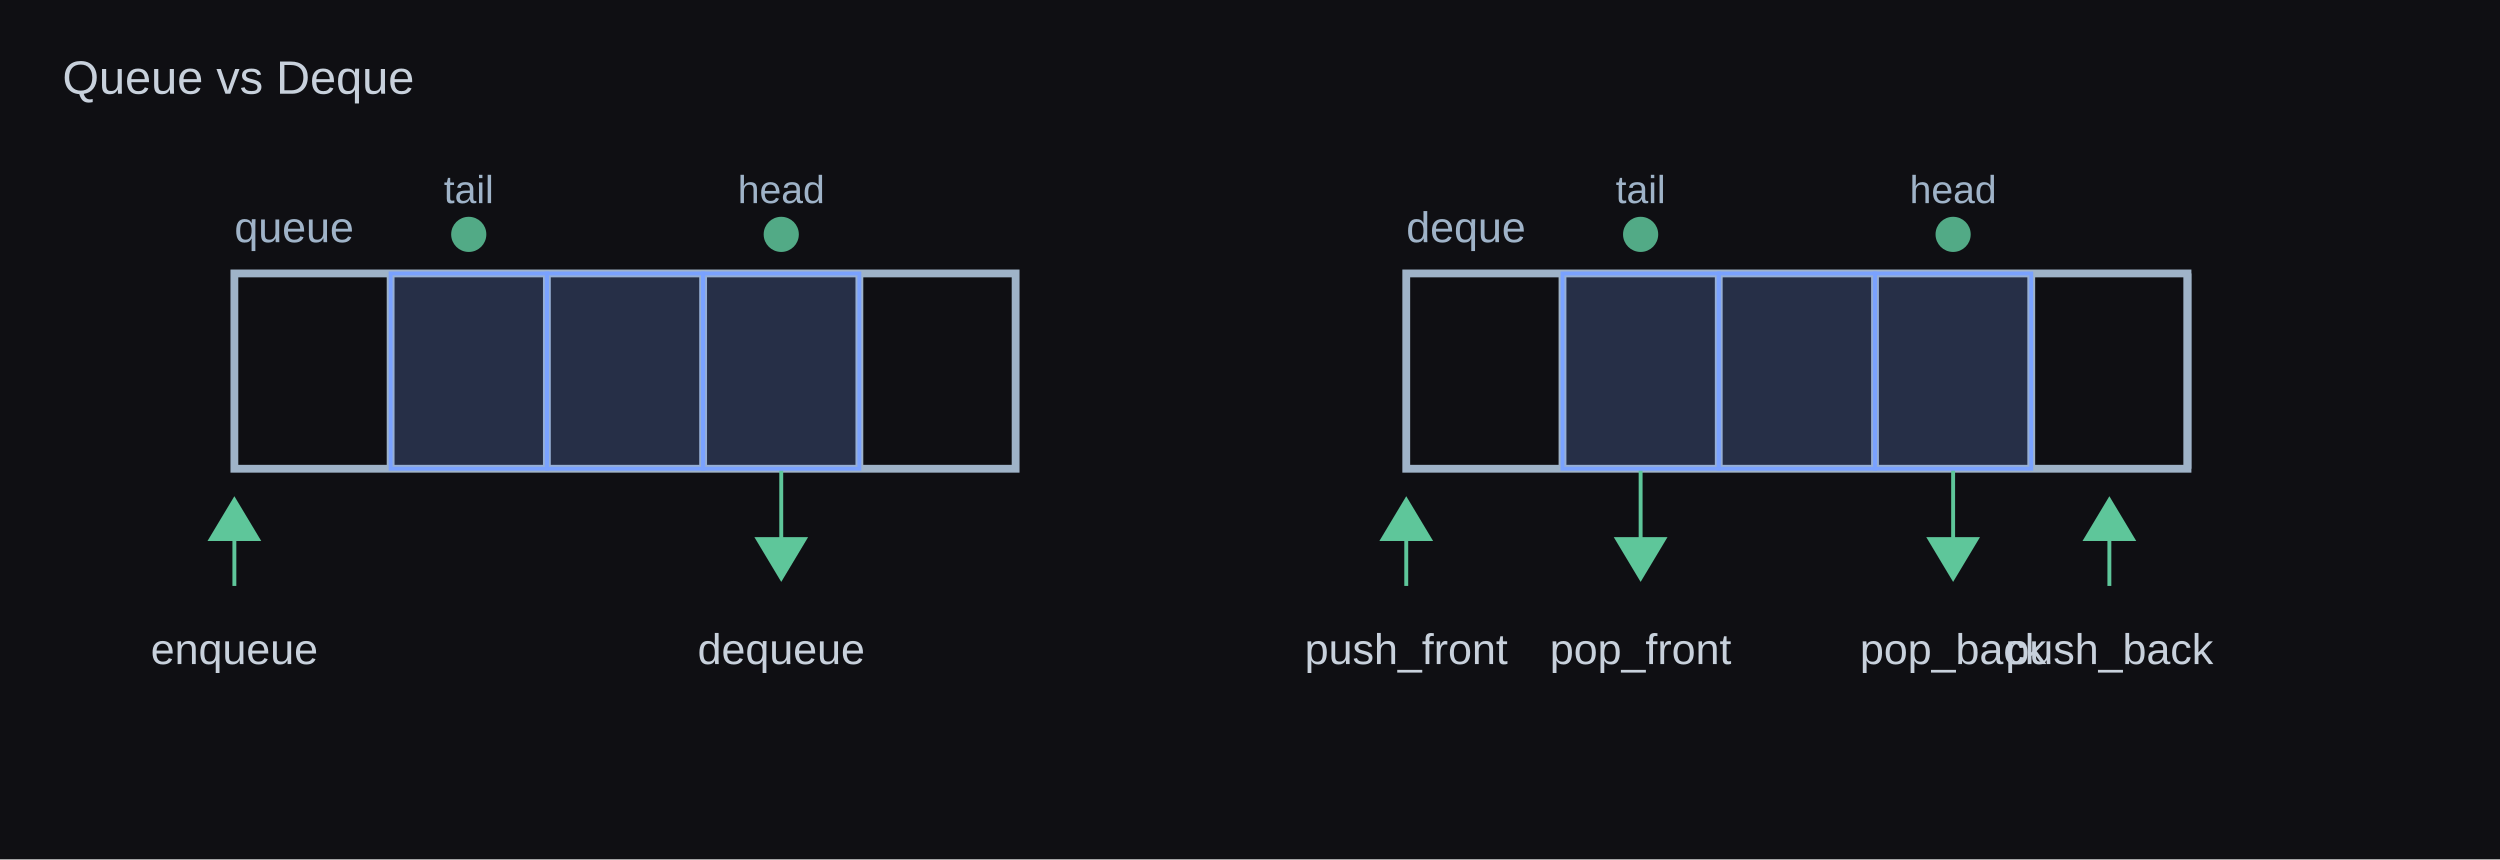
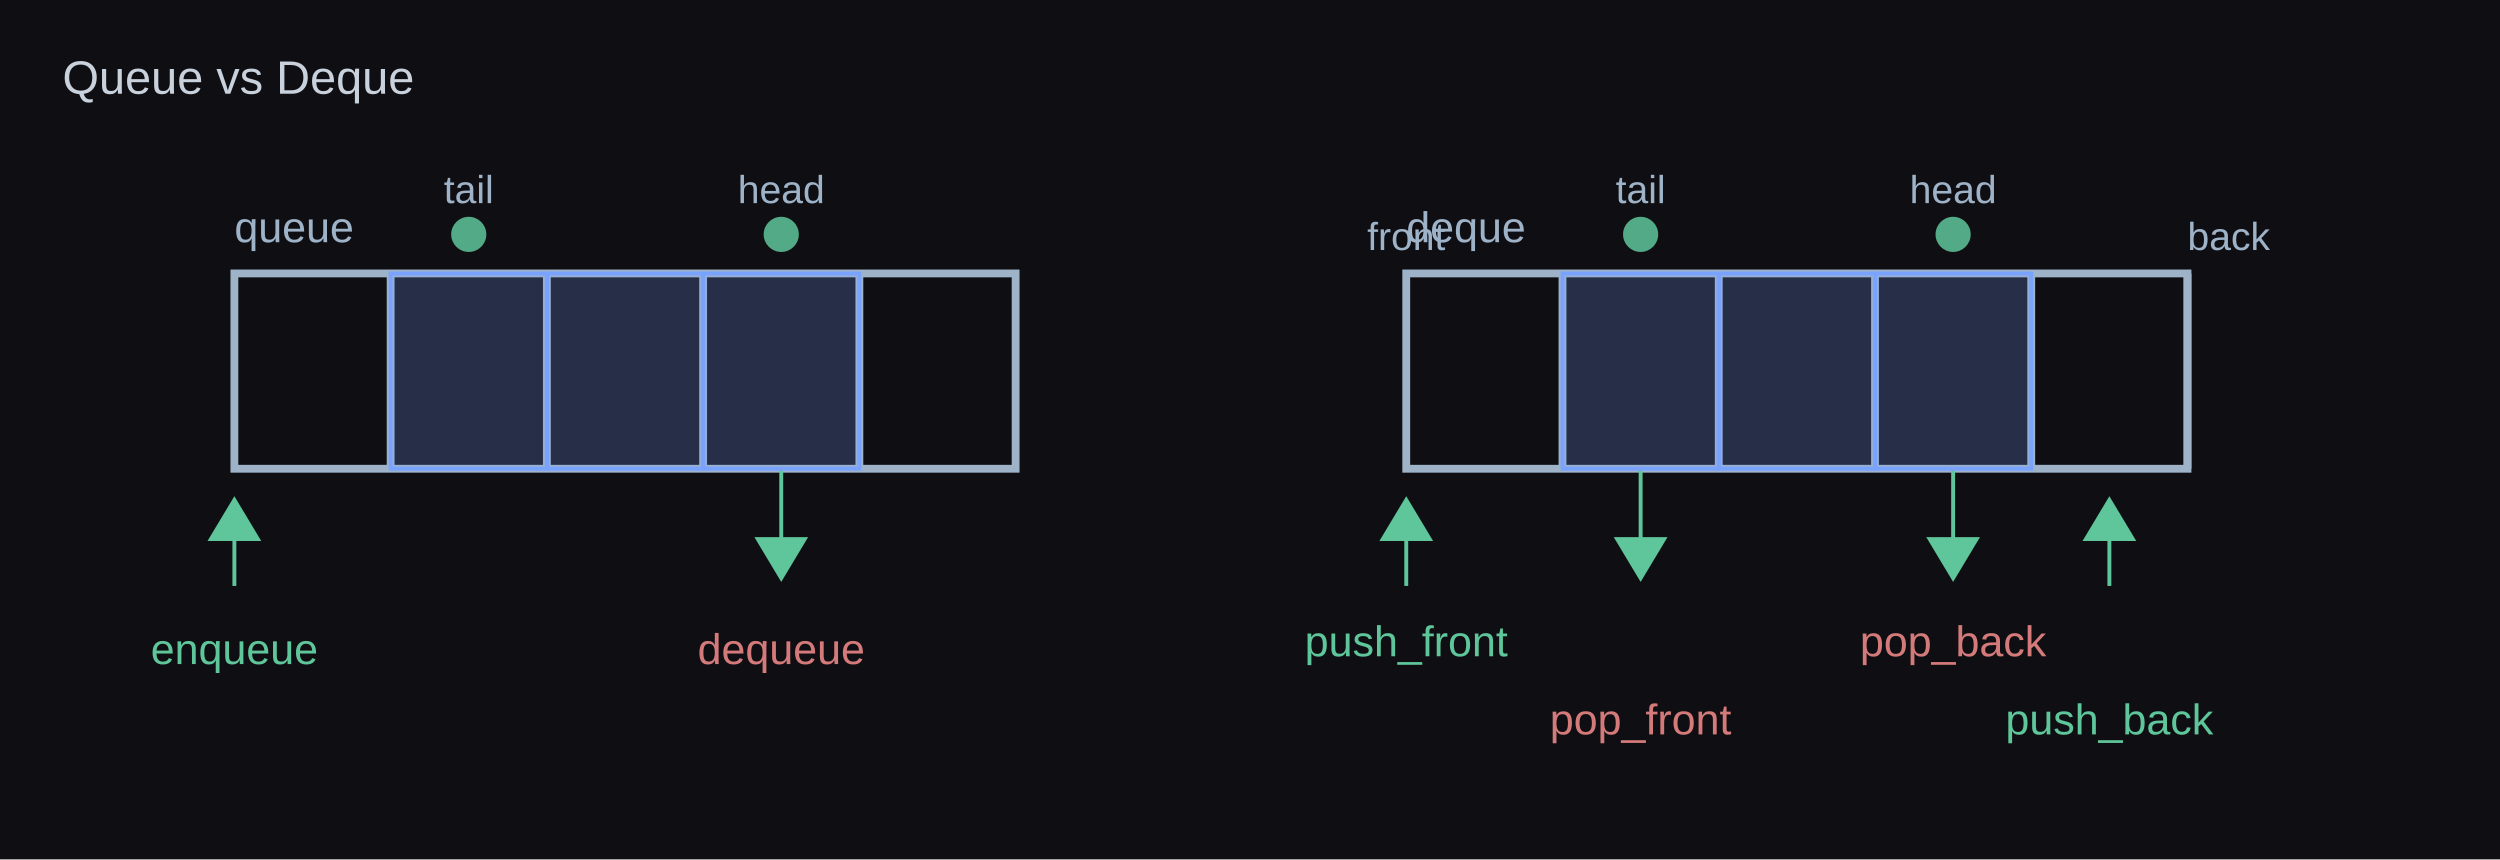
<svg xmlns="http://www.w3.org/2000/svg" width="640" height="220" viewBox="0 0 640 220">
  <rect x="0" y="0" width="640" height="220" fill="#0f0f13" />
  <g font-family="Verdana,Arial,sans-serif" font-size="12" fill="#c8d1dc">
    <text x="16" y="24">Queue vs Deque</text>
  </g>
  <g fill="none" stroke="#9fb3c8" stroke-width="2">
    <rect x="60" y="70" width="200" height="50" />
    <line x1="100" y1="70" x2="100" y2="120" />
    <line x1="140" y1="70" x2="140" y2="120" />
    <line x1="180" y1="70" x2="180" y2="120" />
    <line x1="220" y1="70" x2="220" y2="120" />
  </g>
  <g stroke="#5ec69a" fill="#5ec69a">
    <line x1="60" y1="150" x2="60" y2="130" />
    <polygon points="54,138 66,138 60,128" />
    <line x1="200" y1="120" x2="200" y2="140" />
    <polygon points="194,138 206,138 200,148" />
  </g>
-   <g font-family="Verdana,Arial,sans-serif" font-size="11" fill="#c8d1dc">
-     <text x="60" y="170" text-anchor="middle">enqueue</text>
-     <text x="200" y="170" text-anchor="middle">dequeue</text>
+   <g font-family="Verdana,Arial,sans-serif" font-size="11">
+     <text x="60" y="170" text-anchor="middle" fill="#5ec69a">enqueue</text>
+     <text x="200" y="170" text-anchor="middle" fill="#d57a7a">dequeue</text>
  </g>
  <g font-family="Verdana,Arial,sans-serif" font-size="11" fill="#9fb3c8">
    <text x="60" y="62">queue</text>
  </g>
  <g fill="rgba(122,162,255,0.22)" stroke="#7aa2ff">
    <rect x="100" y="70" width="40" height="50" />
    <rect x="140" y="70" width="40" height="50" />
    <rect x="180" y="70" width="40" height="50" />
  </g>
  <g fill="none" stroke="#9fb3c8" stroke-width="2">
    <rect x="360" y="70" width="200" height="50" />
    <line x1="400" y1="70" x2="400" y2="120" />
    <line x1="440" y1="70" x2="440" y2="120" />
    <line x1="480" y1="70" x2="480" y2="120" />
    <line x1="520" y1="70" x2="520" y2="120" />
    <line x1="560" y1="70" x2="560" y2="120" />
  </g>
  <g stroke="#5ec69a" fill="#5ec69a">
    <line x1="360" y1="150" x2="360" y2="130" />
    <polygon points="354,138 366,138 360,128" />
    <line x1="500" y1="120" x2="500" y2="140" />
    <polygon points="494,138 506,138 500,148" />
    <line x1="540" y1="150" x2="540" y2="130" />
    <polygon points="534,138 546,138 540,128" />
    <line x1="420" y1="120" x2="420" y2="140" />
    <polygon points="414,138 426,138 420,148" />
  </g>
-   <g font-family="Verdana,Arial,sans-serif" font-size="11" fill="#c8d1dc">
-     <text x="360" y="170" text-anchor="middle">push_front</text>
-     <text x="500" y="170" text-anchor="middle">pop_back</text>
-     <text x="540" y="170" text-anchor="middle">push_back</text>
-     <text x="420" y="170" text-anchor="middle">pop_front</text>
+   <g font-family="Verdana,Arial,sans-serif" font-size="11">
+     <text x="360" y="168" text-anchor="middle" fill="#5ec69a">push_front</text>
+     <text x="420" y="188" text-anchor="middle" fill="#d57a7a">pop_front</text>
+     <text x="500" y="168" text-anchor="middle" fill="#d57a7a">pop_back</text>
+     <text x="540" y="188" text-anchor="middle" fill="#5ec69a">push_back</text>
+   </g>
+   <g font-family="Verdana,Arial,sans-serif" font-size="10" fill="#9fb3c8">
+     <text x="350" y="64">front</text>
+     <text x="560" y="64">back</text>
  </g>
  <g font-family="Verdana,Arial,sans-serif" font-size="11" fill="#9fb3c8">
    <text x="360" y="62">deque</text>
  </g>
  <g fill="rgba(122,162,255,0.22)" stroke="#7aa2ff">
    <rect x="400" y="70" width="40" height="50" />
    <rect x="440" y="70" width="40" height="50" />
    <rect x="480" y="70" width="40" height="50" />
  </g>
  <g fill="#5ec69a" stroke="#5ec69a" opacity="0.85">
    <circle cx="120" cy="60" r="4" />
    <circle cx="200" cy="60" r="4" />
  </g>
  <g font-family="Verdana,Arial,sans-serif" font-size="10" fill="#9fb3c8" text-anchor="middle">
    <text x="120" y="52">tail</text>
    <text x="200" y="52">head</text>
  </g>
  <g fill="#5ec69a" stroke="#5ec69a" opacity="0.85">
    <circle cx="420" cy="60" r="4" />
    <circle cx="500" cy="60" r="4" />
  </g>
  <g font-family="Verdana,Arial,sans-serif" font-size="10" fill="#9fb3c8" text-anchor="middle">
    <text x="420" y="52">tail</text>
    <text x="500" y="52">head</text>
  </g>
</svg>
